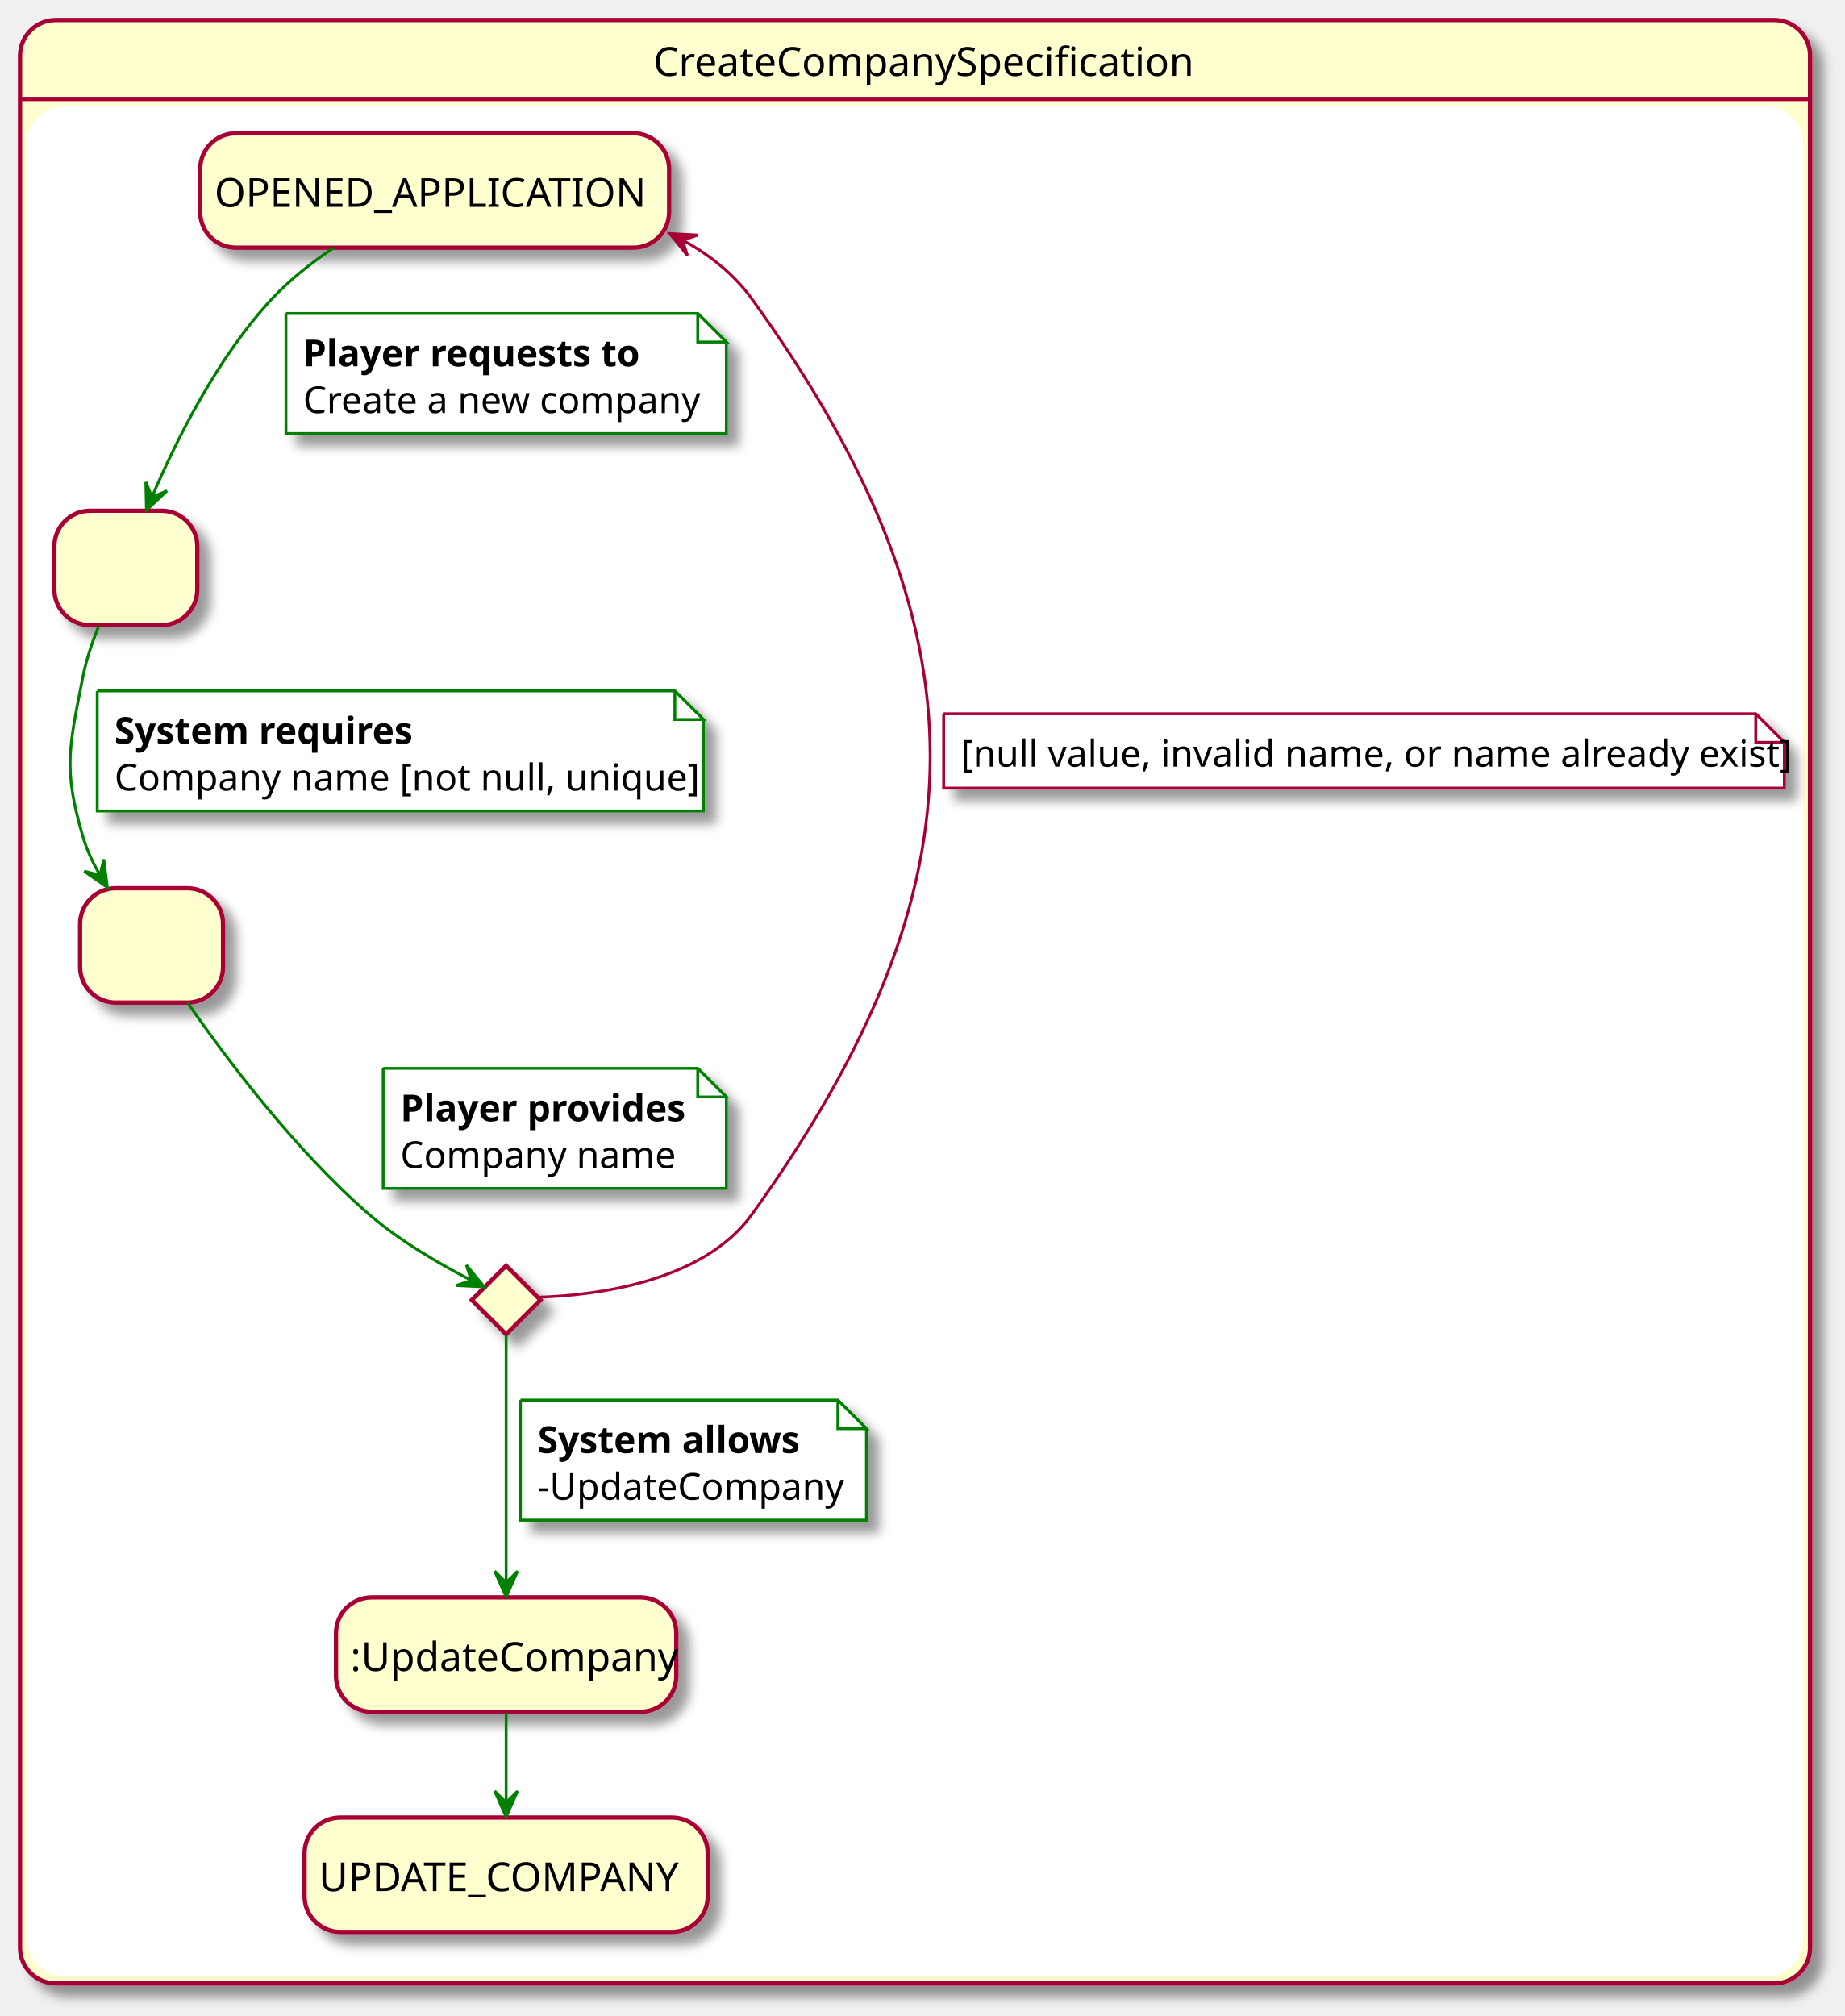
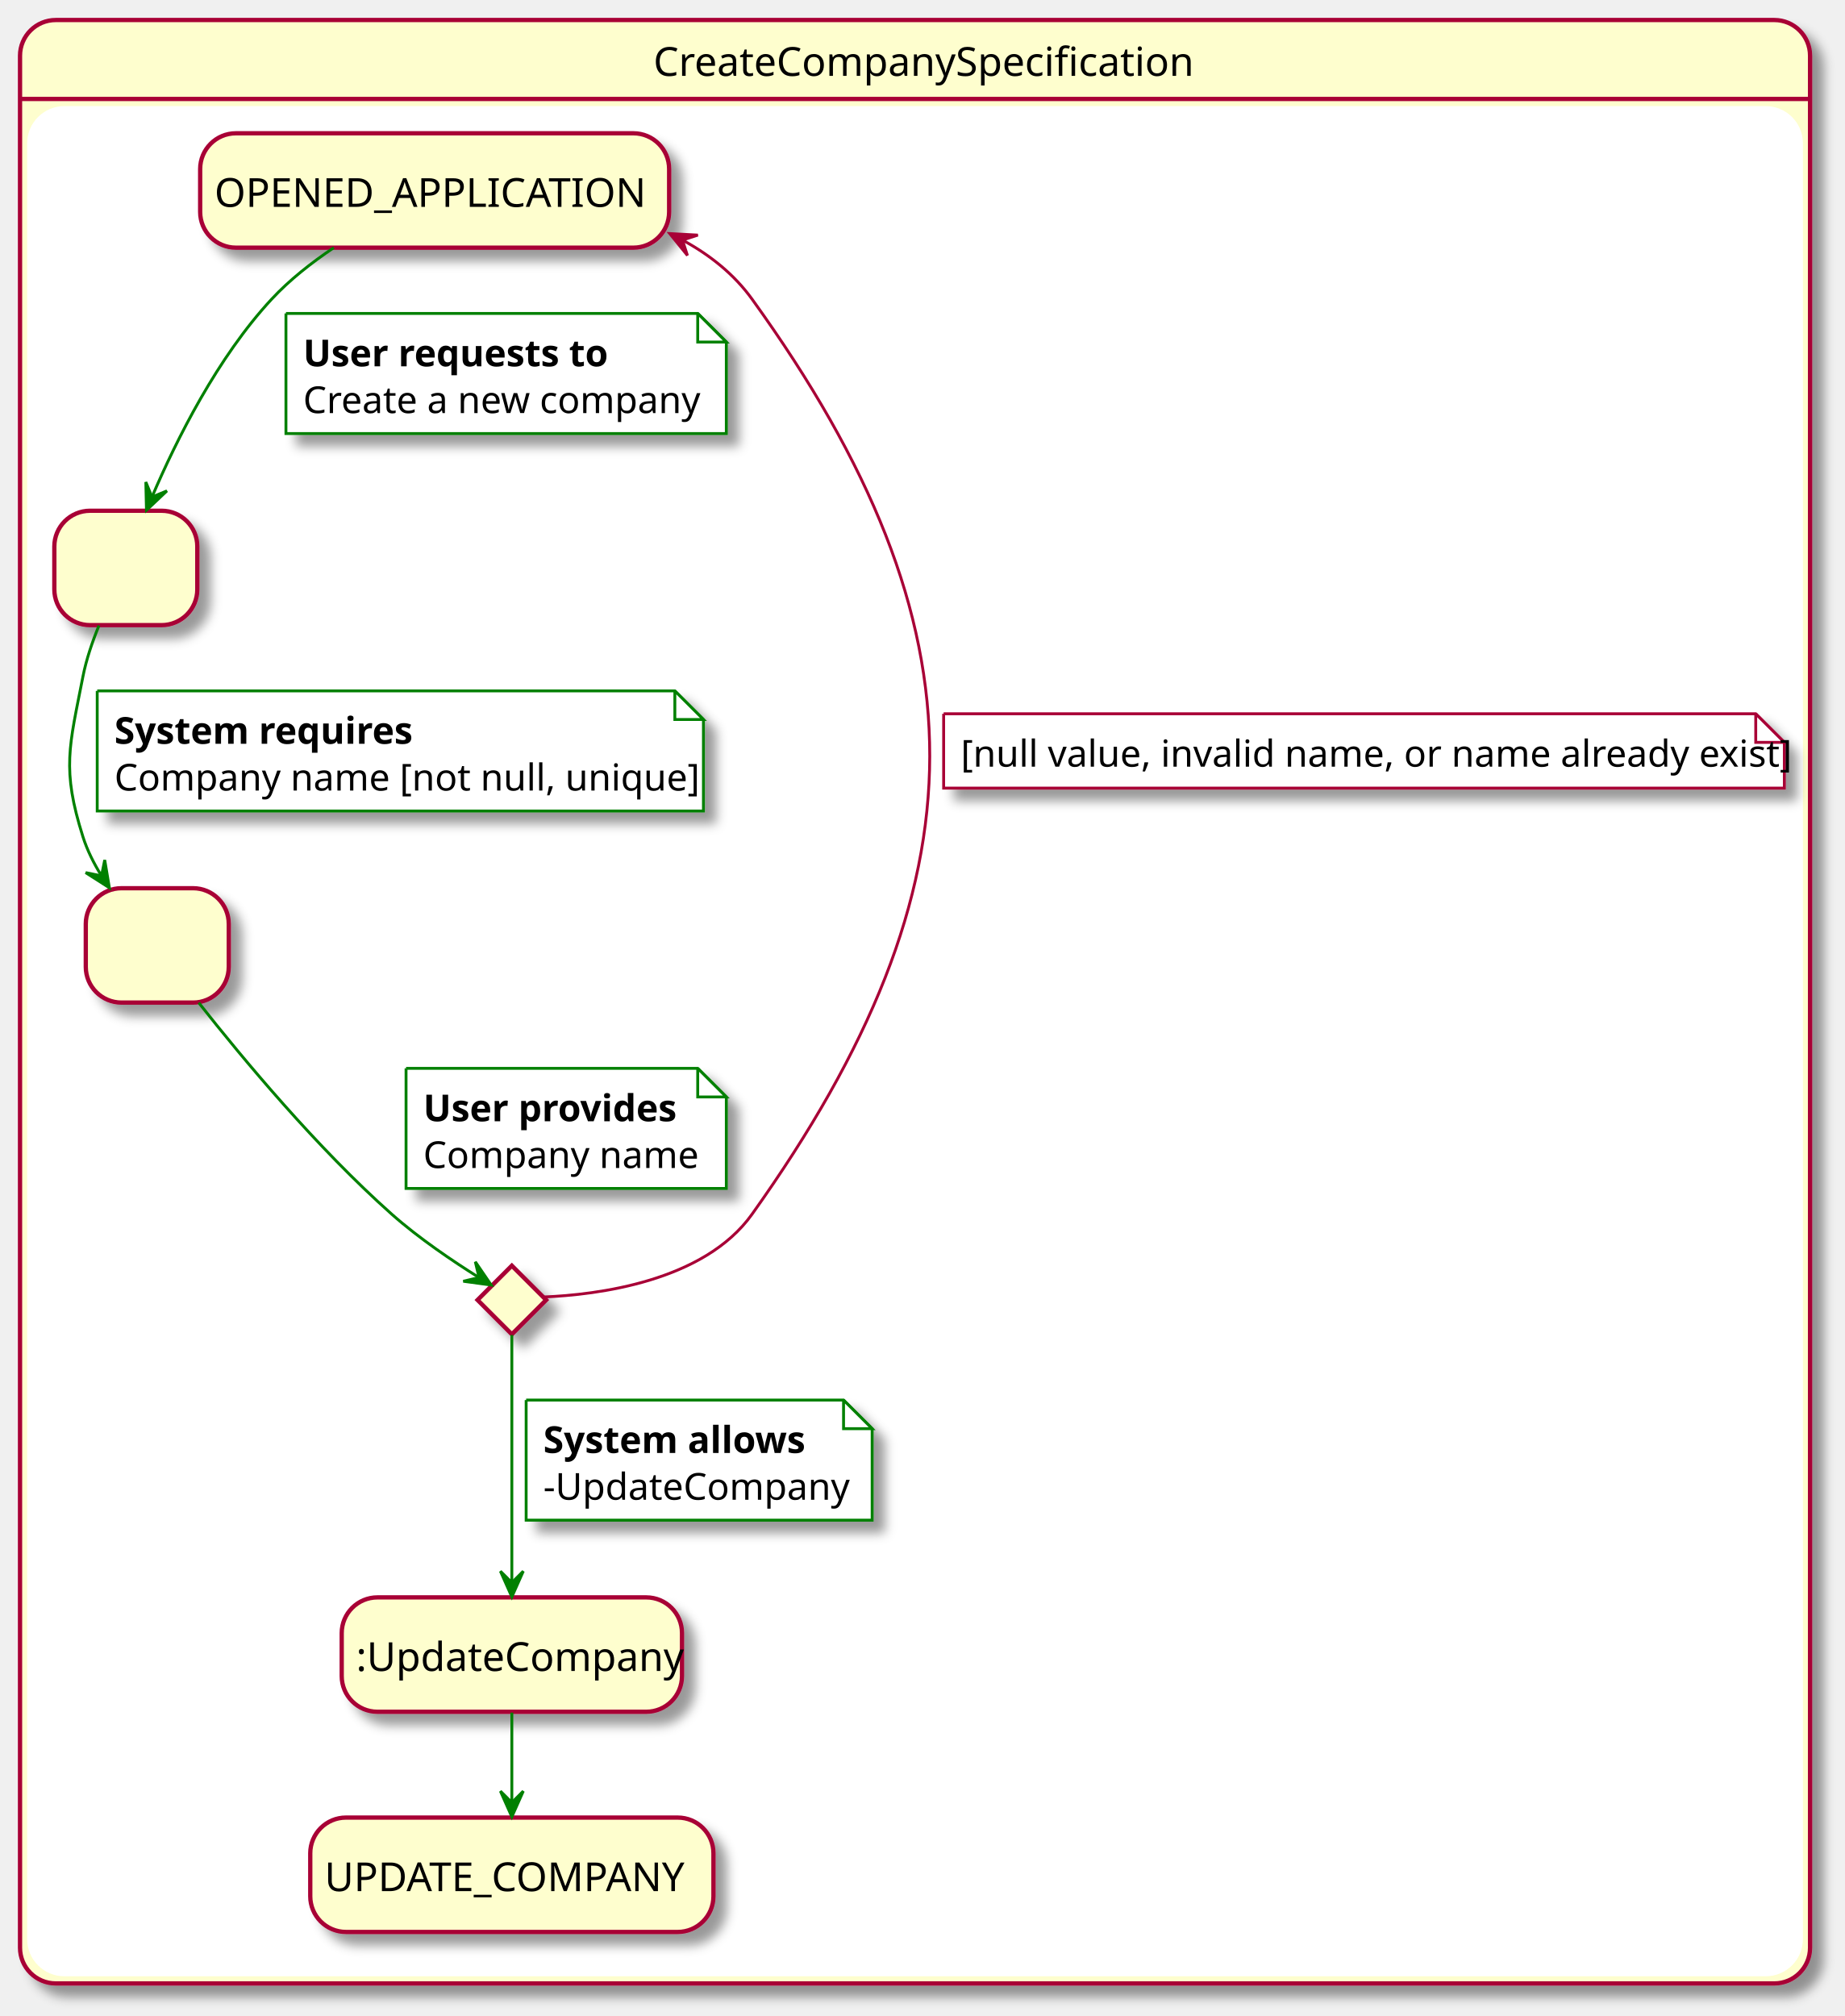
<svg xmlns="http://www.w3.org/2000/svg" contentScriptType="application/ecmascript" contentStyleType="text/css" height="705px" preserveAspectRatio="none" style="width:645px;height:705px;background:#FFFFFF;" version="1.1" viewBox="0 0 645 705" width="645px" zoomAndPan="magnify">
  <defs>
-     <filter height="300%" id="f131p1h3b2f679" width="300%" x="-1" y="-1">
+     <filter height="300%" id="f1bvzjq2q2krx7" width="300%" x="-1" y="-1">
      <feGaussianBlur result="blurOut" stdDeviation="2.0" />
      <feColorMatrix in="blurOut" result="blurOut2" type="matrix" values="0 0 0 0 0 0 0 0 0 0 0 0 0 0 0 0 0 0 .4 0" />
      <feOffset dx="4.0" dy="4.0" in="blurOut2" result="blurOut3" />
      <feBlend in="SourceGraphic" in2="blurOut3" mode="normal" />
    </filter>
  </defs>
  <g>
-     <rect fill="#FEFECE" filter="url(#f131p1h3b2f679)" height="686.609" rx="12.5" ry="12.5" style="stroke:#A80036;stroke-width:1.5;" width="626" x="7" y="7" />
+     <rect fill="#FEFECE" filter="url(#f1bvzjq2q2krx7)" height="686.609" rx="12.5" ry="12.5" style="stroke:#A80036;stroke-width:1.5;" width="626" x="7" y="7" />
    <rect fill="#FFFFFF" height="653" rx="12.5" ry="12.5" style="stroke:#FFFFFF;stroke-width:1.0;" width="620" x="10" y="37.609" />
    <line style="stroke:#A80036;stroke-width:1.5;" x1="7" x2="633" y1="34.609" y2="34.609" />
    <text fill="#000000" font-family="sans-serif" font-size="14" lengthAdjust="spacing" textLength="183" x="228.5" y="26.533">CreateCompanySpecification</text>
-     <rect fill="#FEFECE" filter="url(#f131p1h3b2f679)" height="40" rx="12.5" ry="12.5" style="stroke:#A80036;stroke-width:1.5;" width="50" x="19" y="178.609" />
+     <rect fill="#FEFECE" filter="url(#f1bvzjq2q2krx7)" height="40" rx="12.5" ry="12.5" style="stroke:#A80036;stroke-width:1.5;" width="50" x="19" y="178.609" />
    <text fill="#000000" font-family="sans-serif" font-size="14" lengthAdjust="spacing" textLength="0" x="46" y="204.338" />
-     <rect fill="#FEFECE" filter="url(#f131p1h3b2f679)" height="40" rx="12.5" ry="12.5" style="stroke:#A80036;stroke-width:1.5;" width="50" x="28" y="310.609" />
-     <text fill="#000000" font-family="sans-serif" font-size="14" lengthAdjust="spacing" textLength="0" x="55" y="336.338" />
-     <rect fill="#FEFECE" filter="url(#f131p1h3b2f679)" height="40" rx="12.5" ry="12.5" style="stroke:#A80036;stroke-width:1.5;" width="119" x="117.5" y="558.609" />
-     <text fill="#000000" font-family="sans-serif" font-size="14" lengthAdjust="spacing" textLength="109" x="122.5" y="584.338">:UpdateCompany</text>
-     <polygon fill="#FEFECE" filter="url(#f131p1h3b2f679)" points="177,442.609,189,454.609,177,466.609,165,454.609,177,442.609" style="stroke:#A80036;stroke-width:1.5;" />
-     <rect fill="#FEFECE" filter="url(#f131p1h3b2f679)" height="40" rx="12.5" ry="12.5" style="stroke:#A80036;stroke-width:1.5;" width="164" x="70" y="46.609" />
+     <rect fill="#FEFECE" filter="url(#f1bvzjq2q2krx7)" height="40" rx="12.5" ry="12.5" style="stroke:#A80036;stroke-width:1.5;" width="50" x="30" y="310.609" />
+     <text fill="#000000" font-family="sans-serif" font-size="14" lengthAdjust="spacing" textLength="0" x="57" y="336.338" />
+     <rect fill="#FEFECE" filter="url(#f1bvzjq2q2krx7)" height="40" rx="12.5" ry="12.5" style="stroke:#A80036;stroke-width:1.5;" width="119" x="119.5" y="558.609" />
+     <text fill="#000000" font-family="sans-serif" font-size="14" lengthAdjust="spacing" textLength="109" x="124.5" y="584.338">:UpdateCompany</text>
+     <polygon fill="#FEFECE" filter="url(#f1bvzjq2q2krx7)" points="179,442.609,191,454.609,179,466.609,167,454.609,179,442.609" style="stroke:#A80036;stroke-width:1.5;" />
+     <rect fill="#FEFECE" filter="url(#f1bvzjq2q2krx7)" height="40" rx="12.5" ry="12.5" style="stroke:#A80036;stroke-width:1.5;" width="164" x="70" y="46.609" />
    <text fill="#000000" font-family="sans-serif" font-size="14" lengthAdjust="spacing" textLength="154" x="75" y="72.338">OPENED_APPLICATION</text>
-     <rect fill="#FEFECE" filter="url(#f131p1h3b2f679)" height="40" rx="12.5" ry="12.5" style="stroke:#A80036;stroke-width:1.5;" width="141" x="106.5" y="635.609" />
-     <text fill="#000000" font-family="sans-serif" font-size="14" lengthAdjust="spacing" textLength="131" x="111.5" y="661.338">UPDATE_COMPANY</text>
+     <rect fill="#FEFECE" filter="url(#f1bvzjq2q2krx7)" height="40" rx="12.5" ry="12.5" style="stroke:#A80036;stroke-width:1.5;" width="141" x="108.5" y="635.609" />
+     <text fill="#000000" font-family="sans-serif" font-size="14" lengthAdjust="spacing" textLength="131" x="113.5" y="661.338">UPDATE_COMPANY</text>
    <path d="M116.73,86.619 C109,91.799 101.26,97.869 95,104.609 C76.09,124.969 61.76,153.639 53.17,173.749 " fill="none" id="OPENED_APPLICATION-to-creatingCompany" style="stroke:#008000;stroke-width:1.0;" />
    <polygon fill="#008000" points="51.22,178.419,58.381,171.658,53.148,173.806,51,168.573,51.22,178.419" style="stroke:#008000;stroke-width:1.0;" />
-     <path d="M100,109.609 L100,151.609 L254,151.609 L254,119.609 L244,109.609 L100,109.609 " fill="#FFFFFF" filter="url(#f131p1h3b2f679)" style="stroke:#008000;stroke-width:1.0;" />
+     <path d="M100,109.609 L100,151.609 L254,151.609 L254,119.609 L244,109.609 L100,109.609 " fill="#FFFFFF" filter="url(#f1bvzjq2q2krx7)" style="stroke:#008000;stroke-width:1.0;" />
    <path d="M244,109.609 L244,119.609 L254,119.609 L244,109.609 " fill="#FFFFFF" style="stroke:#008000;stroke-width:1.0;" />
-     <text fill="#000000" font-family="sans-serif" font-size="13" font-weight="bold" lengthAdjust="spacing" textLength="114" x="106" y="128.105">Player requests to</text>
+     <text fill="#000000" font-family="sans-serif" font-size="13" font-weight="bold" lengthAdjust="spacing" textLength="101" x="106" y="128.105">User requests to</text>
    <text fill="#000000" font-family="sans-serif" font-size="13" lengthAdjust="spacing" textLength="133" x="106" y="144.456">Create a new company</text>
-     <path d="M34.61,218.759 C32.3,224.379 30.17,230.619 29,236.609 C24.24,261.039 21.94,268.739 29,292.609 C30.34,297.139 32.43,301.629 34.83,305.849 " fill="none" id="creatingCompany-to-creatingCompany2" style="stroke:#008000;stroke-width:1.0;" />
-     <polygon fill="#008000" points="37.53,310.299,36.291,300.529,34.941,306.022,29.447,304.672,37.53,310.299" style="stroke:#008000;stroke-width:1.0;" />
-     <path d="M34,241.609 L34,283.609 L246,283.609 L246,251.609 L236,241.609 L34,241.609 " fill="#FFFFFF" filter="url(#f131p1h3b2f679)" style="stroke:#008000;stroke-width:1.0;" />
+     <path d="M34.61,218.759 C32.3,224.379 30.17,230.619 29,236.609 C24.24,261.039 21.5,268.879 29,292.609 C30.49,297.329 32.82,301.959 35.49,306.269 " fill="none" id="creatingCompany-to-creatingCompany2" style="stroke:#008000;stroke-width:1.0;" />
+     <polygon fill="#008000" points="38.25,310.459,36.624,300.746,35.493,306.288,29.95,305.157,38.25,310.459" style="stroke:#008000;stroke-width:1.0;" />
+     <path d="M34,241.609 L34,283.609 L246,283.609 L246,251.609 L236,241.609 L34,241.609 " fill="#FFFFFF" filter="url(#f1bvzjq2q2krx7)" style="stroke:#008000;stroke-width:1.0;" />
    <path d="M236,241.609 L236,251.609 L246,251.609 L236,241.609 " fill="#FFFFFF" style="stroke:#008000;stroke-width:1.0;" />
    <text fill="#000000" font-family="sans-serif" font-size="13" font-weight="bold" lengthAdjust="spacing" textLength="102" x="40" y="260.104">System requires</text>
    <text fill="#000000" font-family="sans-serif" font-size="13" lengthAdjust="spacing" textLength="191" x="40" y="276.456">Company name [not null, unique]</text>
-     <path d="M65.64,350.699 C79.54,370.719 103.33,402.339 129,424.609 C140,434.149 154.52,442.439 164.71,447.679 " fill="none" id="creatingCompany2-to-invalidCompanyName" style="stroke:#008000;stroke-width:1.0;" />
-     <polygon fill="#008000" points="169.32,450.009,163.078,442.391,164.854,447.762,159.482,449.537,169.32,450.009" style="stroke:#008000;stroke-width:1.0;" />
-     <path d="M134,373.609 L134,415.609 L254,415.609 L254,383.609 L244,373.609 L134,373.609 " fill="#FFFFFF" filter="url(#f131p1h3b2f679)" style="stroke:#008000;stroke-width:1.0;" />
+     <path d="M69.5,350.649 C85.02,370.359 110.93,401.449 137,424.609 C146.5,433.049 158.54,441.139 167.29,446.619 " fill="none" id="creatingCompany2-to-invalidCompanyName" style="stroke:#008000;stroke-width:1.0;" />
+     <polygon fill="#008000" points="171.78,449.379,166.224,441.248,167.526,446.752,162.021,448.055,171.78,449.379" style="stroke:#008000;stroke-width:1.0;" />
+     <path d="M142,373.609 L142,415.609 L254,415.609 L254,383.609 L244,373.609 L142,373.609 " fill="#FFFFFF" filter="url(#f1bvzjq2q2krx7)" style="stroke:#008000;stroke-width:1.0;" />
    <path d="M244,373.609 L244,383.609 L254,383.609 L244,373.609 " fill="#FFFFFF" style="stroke:#008000;stroke-width:1.0;" />
-     <text fill="#000000" font-family="sans-serif" font-size="13" font-weight="bold" lengthAdjust="spacing" textLength="99" x="140" y="392.104">Player provides</text>
-     <text fill="#000000" font-family="sans-serif" font-size="13" lengthAdjust="spacing" textLength="91" x="140" y="408.456">Company name</text>
-     <path d="M238.9,84.079 C248.31,89.209 256.72,95.899 263,104.609 C346.16,219.989 345.96,309.089 263,424.609 C245.72,448.669 207.44,453.029 188.32,453.649 " fill="none" id="OPENED_APPLICATION-backto-invalidCompanyName" style="stroke:#A80036;stroke-width:1.0;" />
+     <text fill="#000000" font-family="sans-serif" font-size="13" font-weight="bold" lengthAdjust="spacing" textLength="86" x="148" y="392.104">User provides</text>
+     <text fill="#000000" font-family="sans-serif" font-size="13" lengthAdjust="spacing" textLength="91" x="148" y="408.456">Company name</text>
+     <path d="M238.9,84.079 C248.31,89.209 256.72,95.899 263,104.609 C346.16,219.989 345.54,308.789 263,424.609 C246.17,448.229 208.76,452.799 190.07,453.559 " fill="none" id="OPENED_APPLICATION-backto-invalidCompanyName" style="stroke:#A80036;stroke-width:1.0;" />
    <polygon fill="#A80036" points="234.21,81.679,240.403,89.338,238.662,83.955,244.044,82.215,234.21,81.679" style="stroke:#A80036;stroke-width:1.0;" />
-     <path d="M330,249.609 L330,275.609 L624,275.609 L624,259.609 L614,249.609 L330,249.609 " fill="#FFFFFF" filter="url(#f131p1h3b2f679)" style="stroke:#A80036;stroke-width:1.0;" />
+     <path d="M330,249.609 L330,275.609 L624,275.609 L624,259.609 L614,249.609 L330,249.609 " fill="#FFFFFF" filter="url(#f1bvzjq2q2krx7)" style="stroke:#A80036;stroke-width:1.0;" />
    <path d="M614,249.609 L614,259.609 L624,259.609 L614,249.609 " fill="#FFFFFF" style="stroke:#A80036;stroke-width:1.0;" />
    <text fill="#000000" font-family="sans-serif" font-size="13" lengthAdjust="spacing" textLength="273" x="336" y="268.104">[null value, invalid name, or name already exist]</text>
-     <path d="M177,466.869 C177,486.449 177,527.169 177,553.399 " fill="none" id="invalidCompanyName-to-CompanyCreated" style="stroke:#008000;stroke-width:1.0;" />
-     <polygon fill="#008000" points="177,558.449,181,549.449,177,553.449,173,549.449,177,558.449" style="stroke:#008000;stroke-width:1.0;" />
-     <path d="M182,489.609 L182,531.609 L303,531.609 L303,499.609 L293,489.609 L182,489.609 " fill="#FFFFFF" filter="url(#f131p1h3b2f679)" style="stroke:#008000;stroke-width:1.0;" />
-     <path d="M293,489.609 L293,499.609 L303,499.609 L293,489.609 " fill="#FFFFFF" style="stroke:#008000;stroke-width:1.0;" />
-     <text fill="#000000" font-family="sans-serif" font-size="13" font-weight="bold" lengthAdjust="spacing" textLength="91" x="188" y="508.104">System allows</text>
-     <text fill="#000000" font-family="sans-serif" font-size="13" lengthAdjust="spacing" textLength="100" x="188" y="524.456">-UpdateCompany</text>
-     <path d="M177,598.919 C177,608.459 177,620.069 177,630.209 " fill="none" id="CompanyCreated-to-UPDATE_COMPANY" style="stroke:#008000;stroke-width:1.0;" />
-     <polygon fill="#008000" points="177,635.359,181,626.359,177,630.359,173,626.359,177,635.359" style="stroke:#008000;stroke-width:1.0;" />
+     <path d="M179,466.869 C179,486.449 179,527.169 179,553.399 " fill="none" id="invalidCompanyName-to-CompanyCreated" style="stroke:#008000;stroke-width:1.0;" />
+     <polygon fill="#008000" points="179,558.449,183,549.449,179,553.449,175,549.449,179,558.449" style="stroke:#008000;stroke-width:1.0;" />
+     <path d="M184,489.609 L184,531.609 L305,531.609 L305,499.609 L295,489.609 L184,489.609 " fill="#FFFFFF" filter="url(#f1bvzjq2q2krx7)" style="stroke:#008000;stroke-width:1.0;" />
+     <path d="M295,489.609 L295,499.609 L305,499.609 L295,489.609 " fill="#FFFFFF" style="stroke:#008000;stroke-width:1.0;" />
+     <text fill="#000000" font-family="sans-serif" font-size="13" font-weight="bold" lengthAdjust="spacing" textLength="91" x="190" y="508.104">System allows</text>
+     <text fill="#000000" font-family="sans-serif" font-size="13" lengthAdjust="spacing" textLength="100" x="190" y="524.456">-UpdateCompany</text>
+     <path d="M179,598.919 C179,608.459 179,620.069 179,630.209 " fill="none" id="CompanyCreated-to-UPDATE_COMPANY" style="stroke:#008000;stroke-width:1.0;" />
+     <polygon fill="#008000" points="179,635.359,183,626.359,179,630.359,175,626.359,179,635.359" style="stroke:#008000;stroke-width:1.0;" />
  </g>
</svg>
